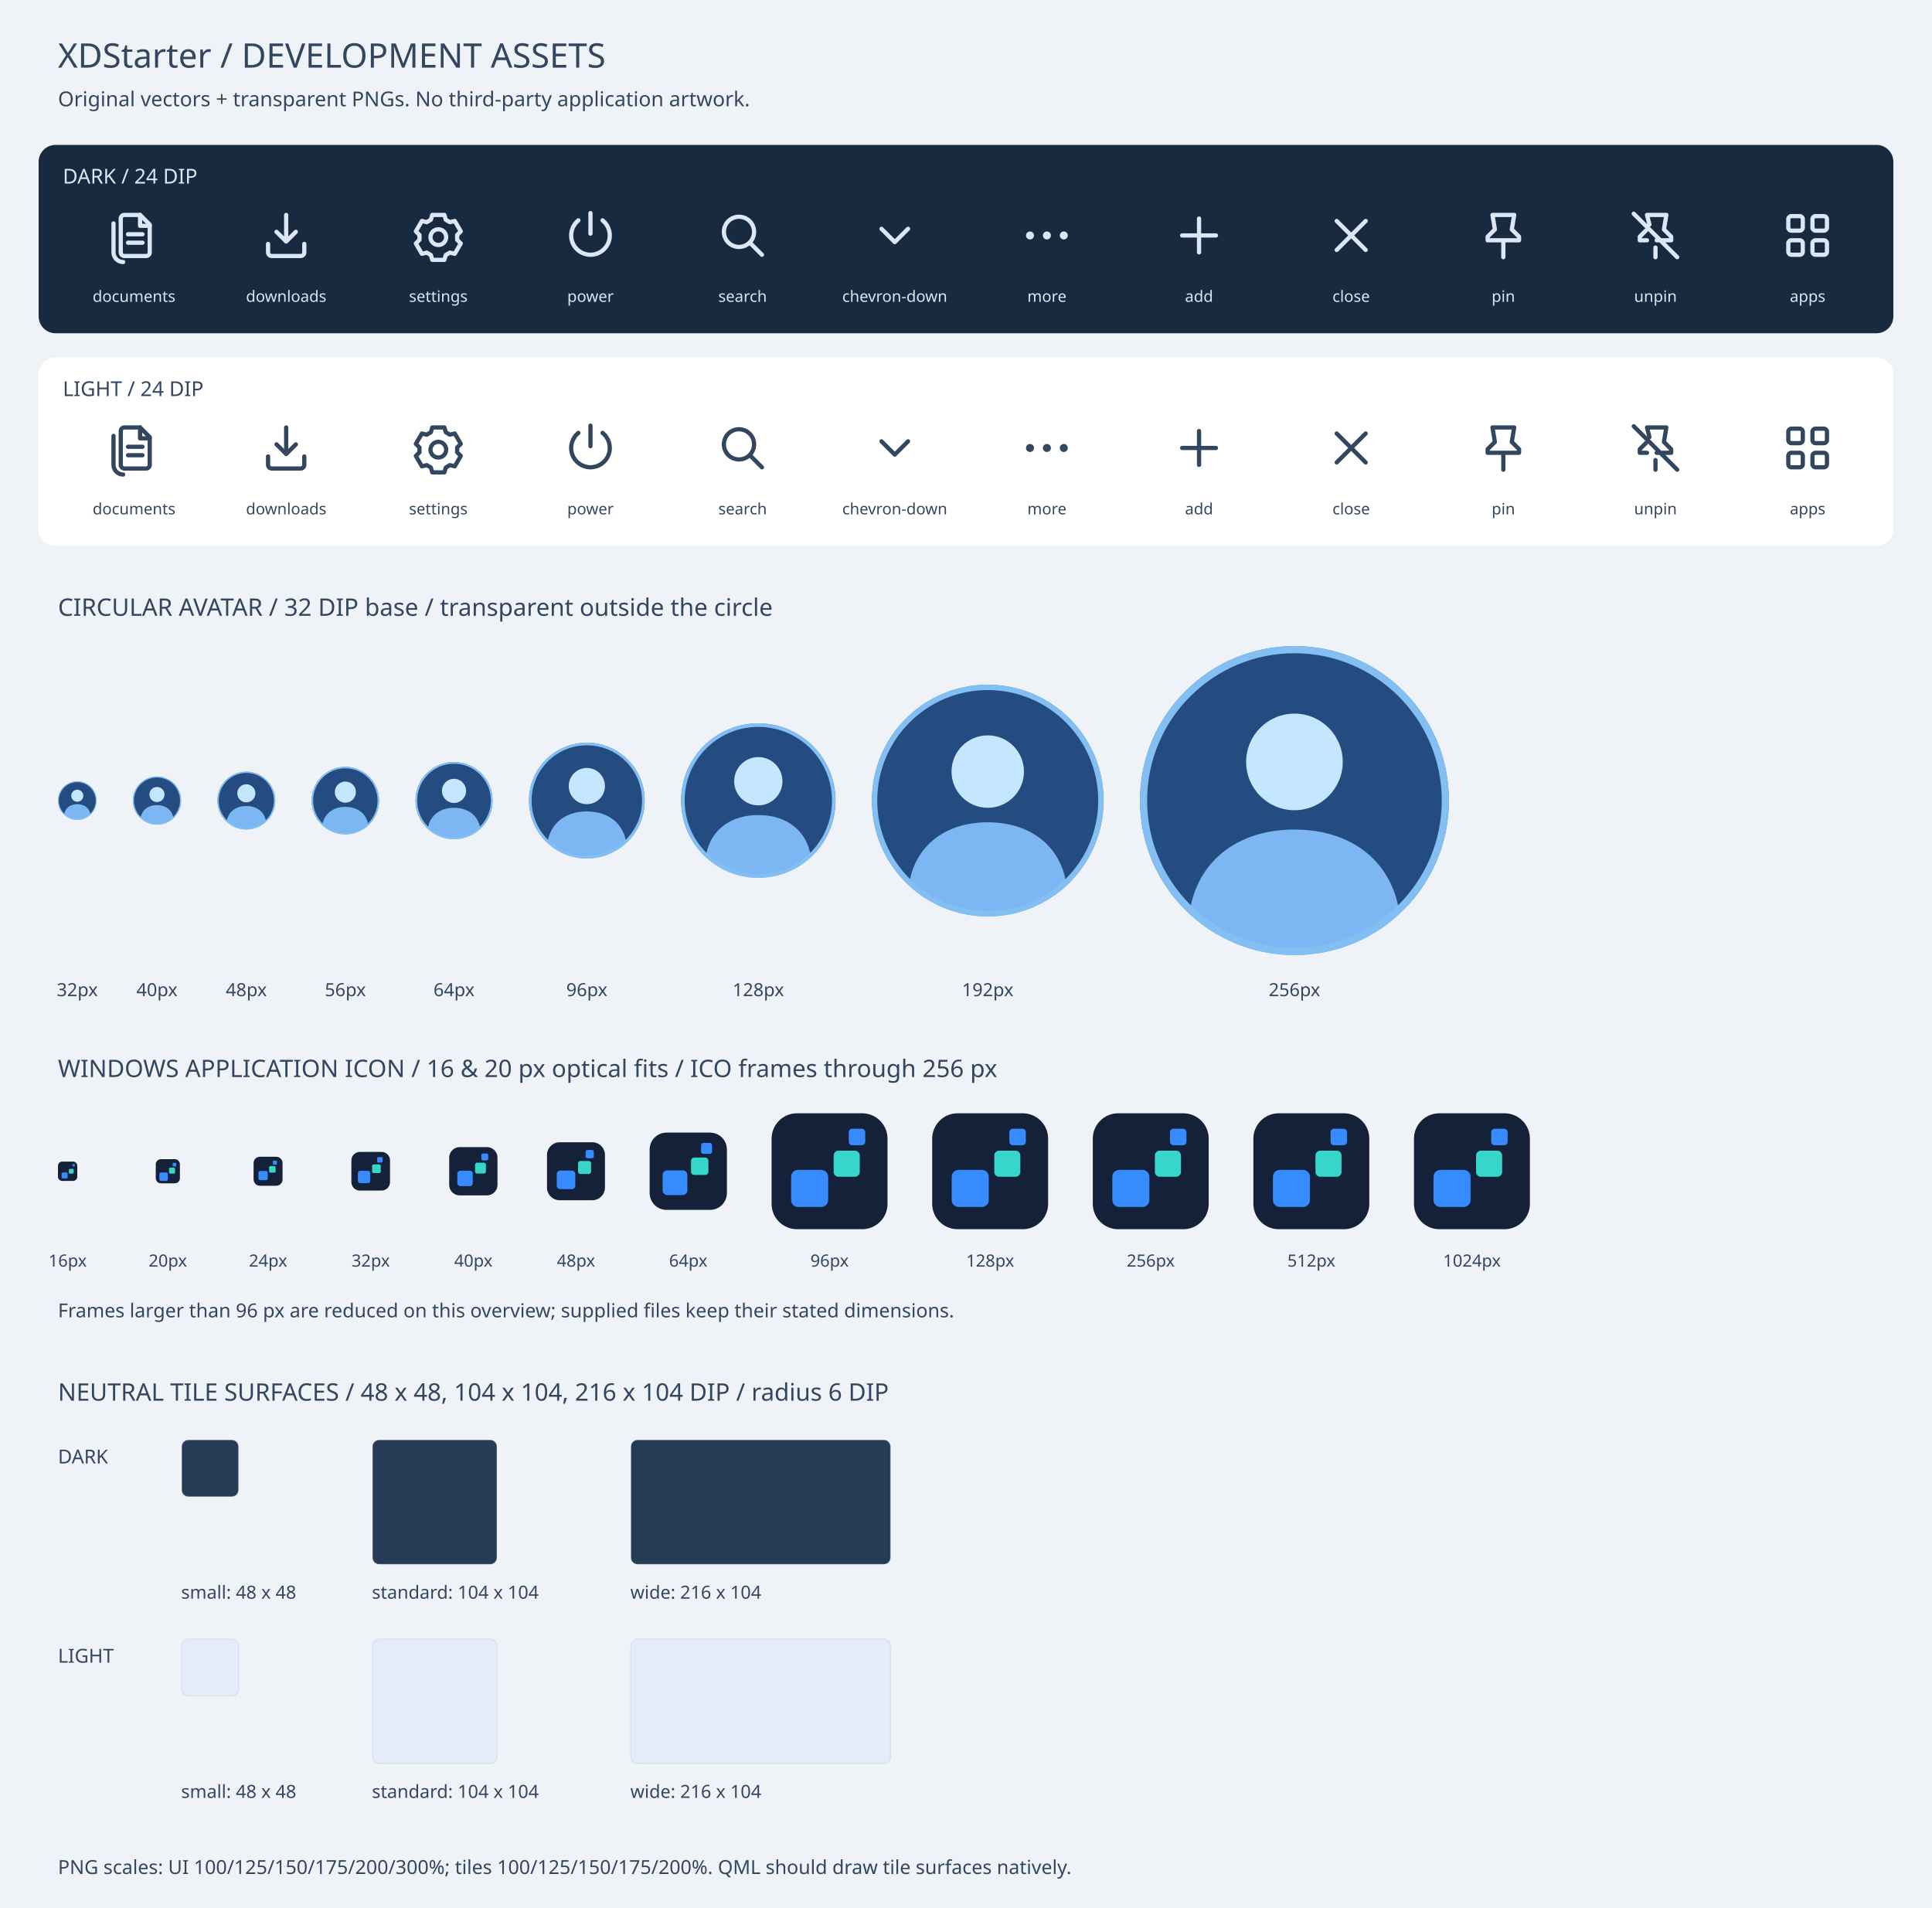
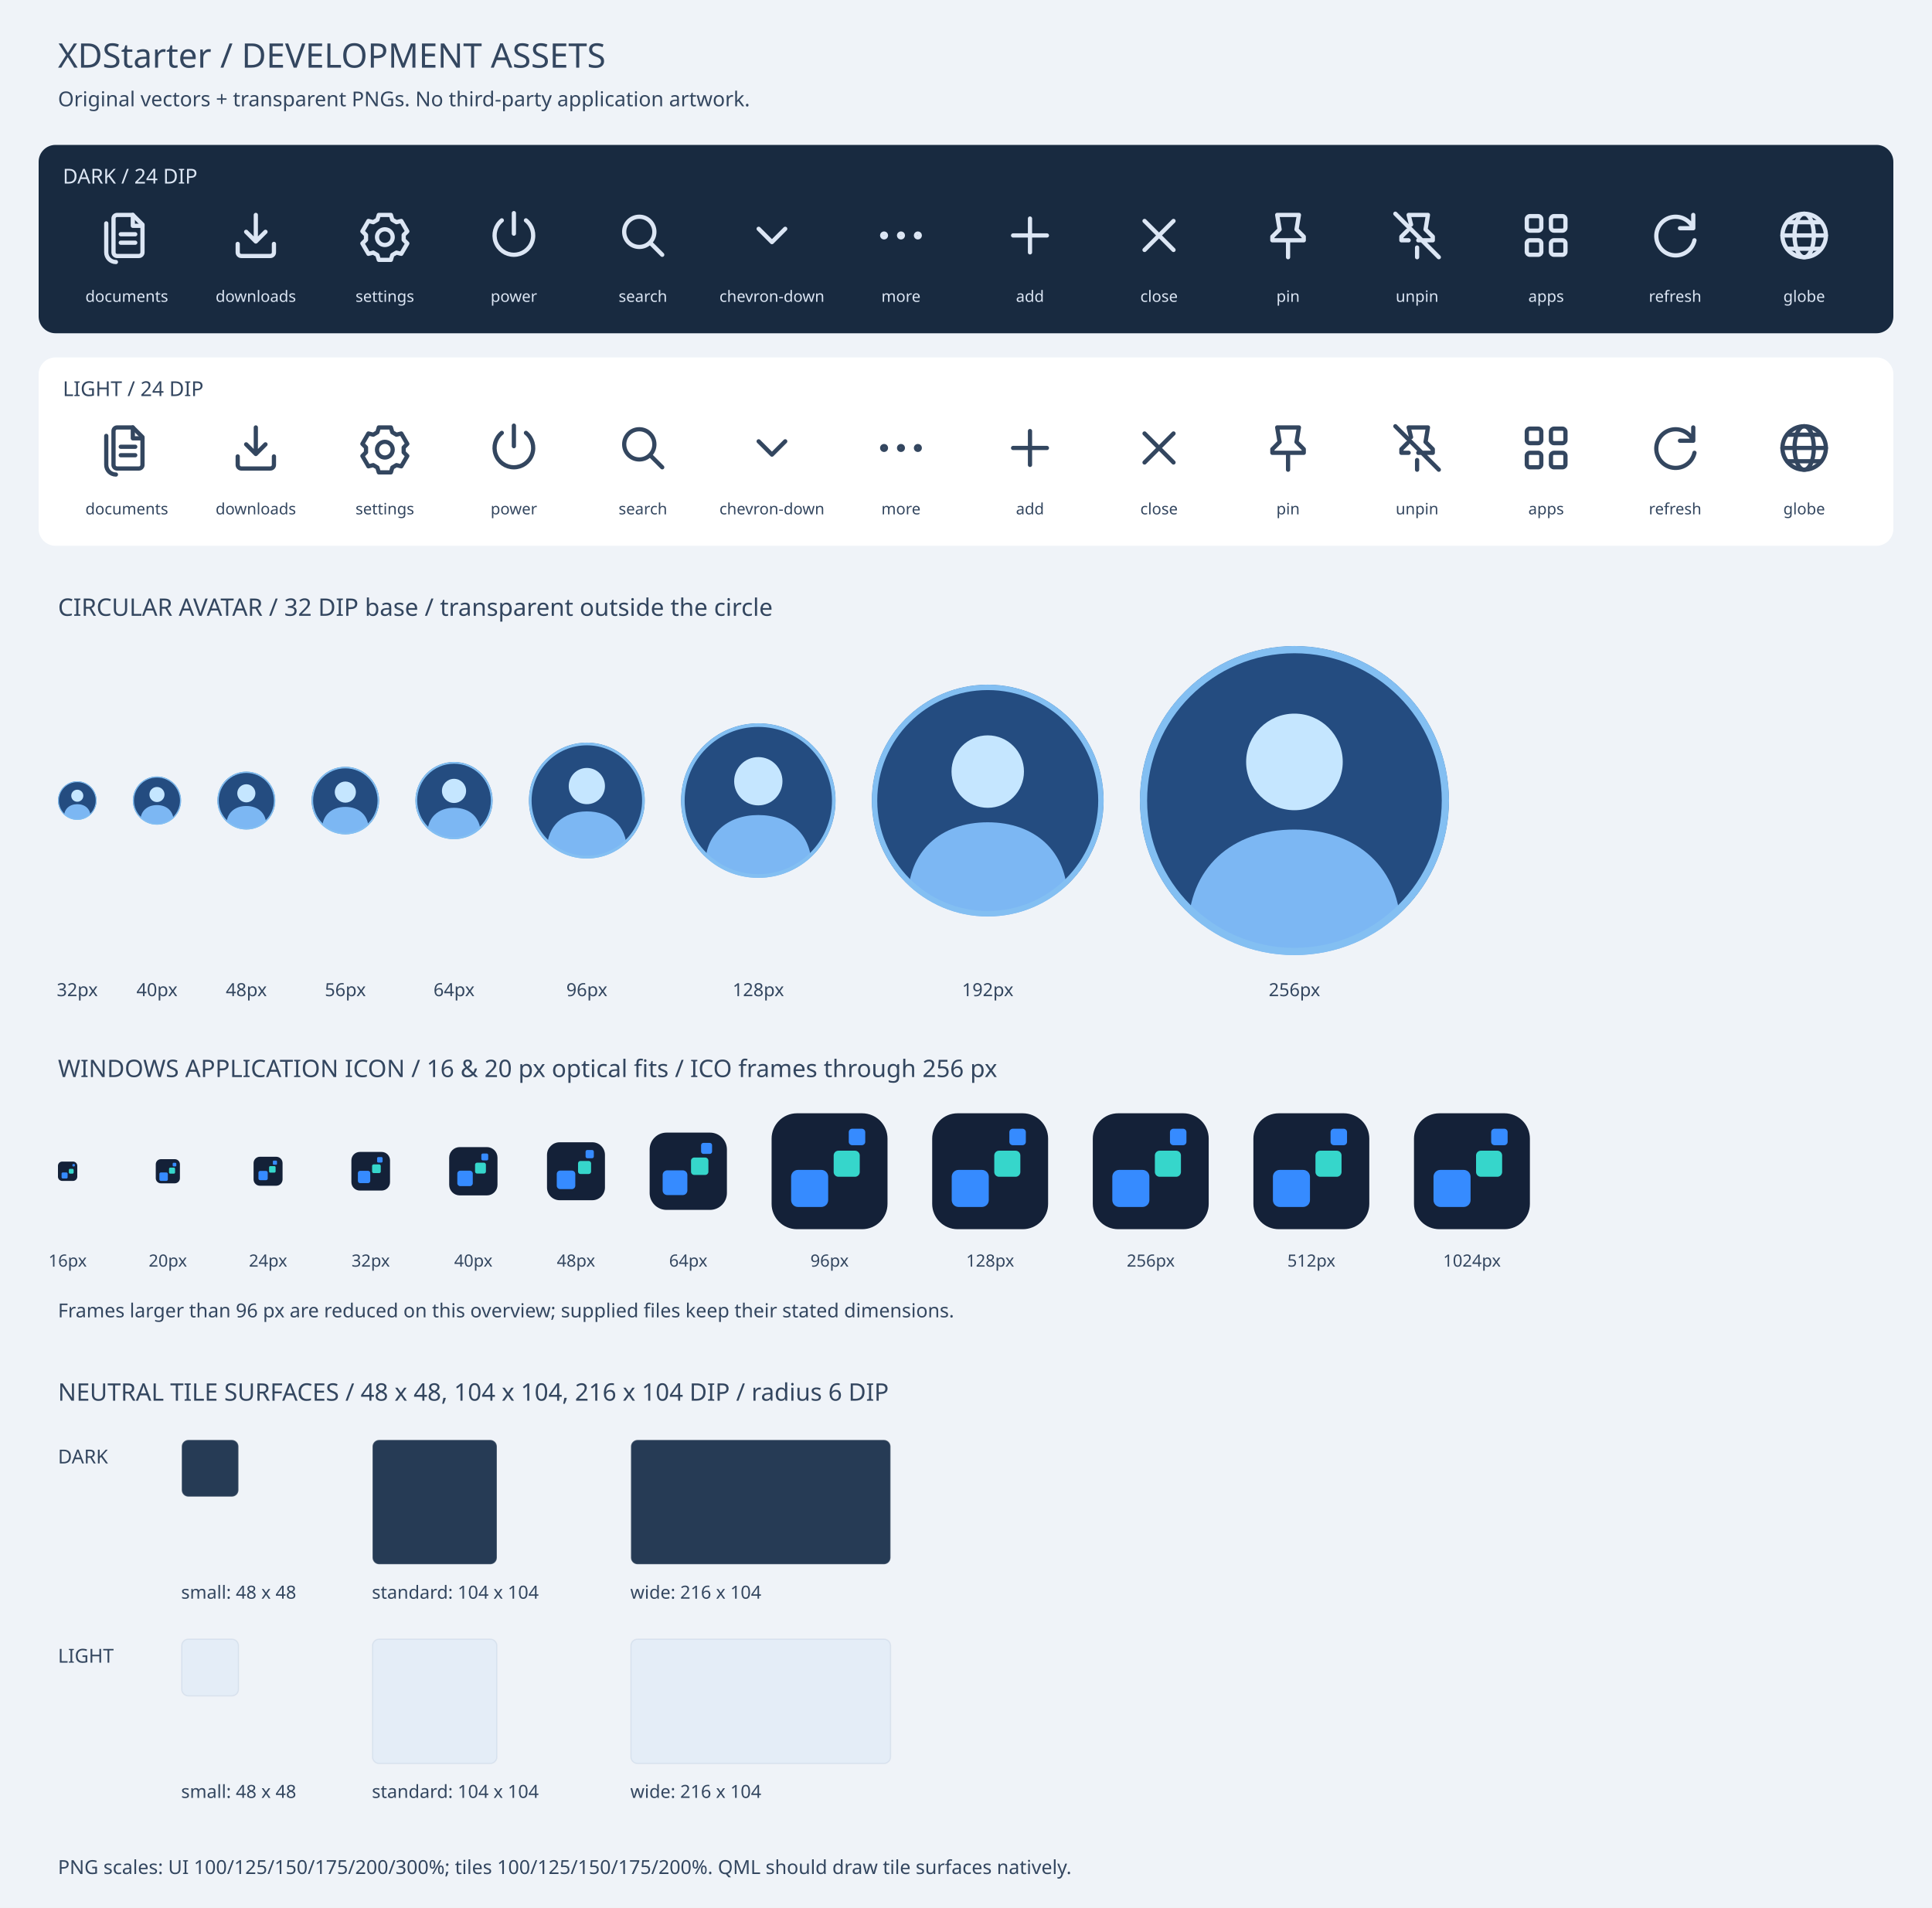
<svg xmlns="http://www.w3.org/2000/svg" width="1600" height="1580" viewBox="0 0 1600 1580">
  <rect width="1600" height="1580" fill="#EFF3F8" />
  <text x="48" y="56" font-family="Segoe UI" font-size="28" fill="#33465F">XDStarter / DEVELOPMENT ASSETS</text>
  <text x="48" y="88" font-family="Segoe UI" font-size="17" fill="#33465F">Original vectors + transparent PNGs. No third-party application artwork.</text>
  <rect x="32" y="120" width="1536" height="156" rx="14" fill="#182A40" />
  <text x="52" y="152" font-family="Segoe UI" font-size="17" fill="#DCE6F4">DARK / 24 DIP</text>
-   <g transform="translate(87 171) scale(2)" fill="none" stroke="#DCE6F4" stroke-width="1.75" stroke-linecap="round" stroke-linejoin="round">
+   <g transform="translate(81.0 171) scale(2)" fill="none" stroke="#DCE6F4" stroke-width="1.75" stroke-linecap="round" stroke-linejoin="round">
    <path d="M8 3.5h6.5l4 4V19a1.5 1.5 0 0 1-1.5 1.5H8A1.5 1.5 0 0 1 6.5 19V5A1.5 1.5 0 0 1 8 3.5Z" />
    <path d="M14.5 3.5V8h4M9.5 11.5h6M9.5 15h6" />
    <path d="M3.5 7v12a4 4 0 0 0 4 4" />
  </g>
-   <text x="111" y="250" font-family="Segoe UI" font-size="13" text-anchor="middle" fill="#DCE6F4">documents</text>
-   <g transform="translate(213 171) scale(2)" fill="none" stroke="#DCE6F4" stroke-width="1.75" stroke-linecap="round" stroke-linejoin="round">
+   <text x="105.0" y="250" font-family="Segoe UI" font-size="13" text-anchor="middle" fill="#DCE6F4">documents</text>
+   <g transform="translate(187.8571 171) scale(2)" fill="none" stroke="#DCE6F4" stroke-width="1.75" stroke-linecap="round" stroke-linejoin="round">
    <path d="M12 3.5v11m-4-4 4 4 4-4M4.5 15.5V19A1.5 1.5 0 0 0 6 20.5h12a1.5 1.5 0 0 0 1.5-1.5v-3.5" />
  </g>
-   <text x="237" y="250" font-family="Segoe UI" font-size="13" text-anchor="middle" fill="#DCE6F4">downloads</text>
-   <g transform="translate(339 171) scale(2)" fill="none" stroke="#DCE6F4" stroke-width="1.75" stroke-linecap="round" stroke-linejoin="round">
+   <text x="211.857" y="250" font-family="Segoe UI" font-size="13" text-anchor="middle" fill="#DCE6F4">downloads</text>
+   <g transform="translate(294.7143 171) scale(2)" fill="none" stroke="#DCE6F4" stroke-width="1.75" stroke-linecap="round" stroke-linejoin="round">
    <path d="m9.5 3.5-.6 2-1.7 1-2-.5-2.5 4.3 1.5 1.5v2l-1.5 1.5 2.5 4.3 2-.5 1.7 1 .6 2h5l.6-2 1.7-1 2 .5 2.5-4.3-1.5-1.5v-2l1.5-1.5L18.8 6l-2 .5-1.7-1-.6-2Z" />
    <circle cx="12" cy="12.7" r="3.25" />
  </g>
-   <text x="363" y="250" font-family="Segoe UI" font-size="13" text-anchor="middle" fill="#DCE6F4">settings</text>
-   <g transform="translate(465 171) scale(2)" fill="none" stroke="#DCE6F4" stroke-width="1.75" stroke-linecap="round" stroke-linejoin="round">
+   <text x="318.714" y="250" font-family="Segoe UI" font-size="13" text-anchor="middle" fill="#DCE6F4">settings</text>
+   <g transform="translate(401.5714 171) scale(2)" fill="none" stroke="#DCE6F4" stroke-width="1.75" stroke-linecap="round" stroke-linejoin="round">
    <path d="M12 2.75v8.5M7 5.75a8 8 0 1 0 10 0" />
  </g>
-   <text x="489" y="250" font-family="Segoe UI" font-size="13" text-anchor="middle" fill="#DCE6F4">power</text>
-   <g transform="translate(591 171) scale(2)" fill="none" stroke="#DCE6F4" stroke-width="1.75" stroke-linecap="round" stroke-linejoin="round">
+   <text x="425.571" y="250" font-family="Segoe UI" font-size="13" text-anchor="middle" fill="#DCE6F4">power</text>
+   <g transform="translate(508.4286 171) scale(2)" fill="none" stroke="#DCE6F4" stroke-width="1.75" stroke-linecap="round" stroke-linejoin="round">
    <circle cx="10.5" cy="10.5" r="6.25" />
    <path d="m15 15 5 5" />
  </g>
-   <text x="615" y="250" font-family="Segoe UI" font-size="13" text-anchor="middle" fill="#DCE6F4">search</text>
-   <g transform="translate(717 171) scale(2)" fill="none" stroke="#DCE6F4" stroke-width="1.75" stroke-linecap="round" stroke-linejoin="round">
+   <text x="532.429" y="250" font-family="Segoe UI" font-size="13" text-anchor="middle" fill="#DCE6F4">search</text>
+   <g transform="translate(615.2857 171) scale(2)" fill="none" stroke="#DCE6F4" stroke-width="1.75" stroke-linecap="round" stroke-linejoin="round">
    <path d="m6.5 9.25 5.5 5.5 5.5-5.5" />
  </g>
-   <text x="741" y="250" font-family="Segoe UI" font-size="13" text-anchor="middle" fill="#DCE6F4">chevron-down</text>
-   <g transform="translate(843 171) scale(2)" fill="none" stroke="#DCE6F4" stroke-width="1.75" stroke-linecap="round" stroke-linejoin="round">
+   <text x="639.286" y="250" font-family="Segoe UI" font-size="13" text-anchor="middle" fill="#DCE6F4">chevron-down</text>
+   <g transform="translate(722.1429 171) scale(2)" fill="none" stroke="#DCE6F4" stroke-width="1.75" stroke-linecap="round" stroke-linejoin="round">
    <circle cx="5" cy="12" r=".8" />
    <circle cx="12" cy="12" r=".8" />
    <circle cx="19" cy="12" r=".8" />
  </g>
-   <text x="867" y="250" font-family="Segoe UI" font-size="13" text-anchor="middle" fill="#DCE6F4">more</text>
-   <g transform="translate(969 171) scale(2)" fill="none" stroke="#DCE6F4" stroke-width="1.75" stroke-linecap="round" stroke-linejoin="round">
+   <text x="746.143" y="250" font-family="Segoe UI" font-size="13" text-anchor="middle" fill="#DCE6F4">more</text>
+   <g transform="translate(829.0 171) scale(2)" fill="none" stroke="#DCE6F4" stroke-width="1.75" stroke-linecap="round" stroke-linejoin="round">
    <path d="M12 5v14M5 12h14" />
  </g>
-   <text x="993" y="250" font-family="Segoe UI" font-size="13" text-anchor="middle" fill="#DCE6F4">add</text>
-   <g transform="translate(1095 171) scale(2)" fill="none" stroke="#DCE6F4" stroke-width="1.75" stroke-linecap="round" stroke-linejoin="round">
+   <text x="853.0" y="250" font-family="Segoe UI" font-size="13" text-anchor="middle" fill="#DCE6F4">add</text>
+   <g transform="translate(935.8571 171) scale(2)" fill="none" stroke="#DCE6F4" stroke-width="1.75" stroke-linecap="round" stroke-linejoin="round">
    <path d="m6 6 12 12M18 6 6 18" />
  </g>
-   <text x="1119" y="250" font-family="Segoe UI" font-size="13" text-anchor="middle" fill="#DCE6F4">close</text>
-   <g transform="translate(1221 171) scale(2)" fill="none" stroke="#DCE6F4" stroke-width="1.75" stroke-linecap="round" stroke-linejoin="round">
+   <text x="959.857" y="250" font-family="Segoe UI" font-size="13" text-anchor="middle" fill="#DCE6F4">close</text>
+   <g transform="translate(1042.714 171) scale(2)" fill="none" stroke="#DCE6F4" stroke-width="1.75" stroke-linecap="round" stroke-linejoin="round">
    <path d="m9 3.5 7.5 0-1 6 3 3v1.5h-13v-1.5l3-3-1-6ZM12 14v7" />
  </g>
-   <text x="1245" y="250" font-family="Segoe UI" font-size="13" text-anchor="middle" fill="#DCE6F4">pin</text>
-   <g transform="translate(1347 171) scale(2)" fill="none" stroke="#DCE6F4" stroke-width="1.75" stroke-linecap="round" stroke-linejoin="round">
+   <text x="1066.714" y="250" font-family="Segoe UI" font-size="13" text-anchor="middle" fill="#DCE6F4">pin</text>
+   <g transform="translate(1149.571 171) scale(2)" fill="none" stroke="#DCE6F4" stroke-width="1.75" stroke-linecap="round" stroke-linejoin="round">
    <path d="M16.5 3.5h-8l1 4M16.5 3.5l-1 6 3 3v1.5h-6M8 10l-2.5 2.5V14h3M12 17v4M3 3l18 18" />
  </g>
-   <text x="1371" y="250" font-family="Segoe UI" font-size="13" text-anchor="middle" fill="#DCE6F4">unpin</text>
-   <g transform="translate(1473 171) scale(2)" fill="none" stroke="#DCE6F4" stroke-width="1.75" stroke-linecap="round" stroke-linejoin="round">
+   <text x="1173.571" y="250" font-family="Segoe UI" font-size="13" text-anchor="middle" fill="#DCE6F4">unpin</text>
+   <g transform="translate(1256.429 171) scale(2)" fill="none" stroke="#DCE6F4" stroke-width="1.75" stroke-linecap="round" stroke-linejoin="round">
    <rect x="4" y="4" width="6" height="6" rx="1.25" />
    <rect x="14" y="4" width="6" height="6" rx="1.25" />
    <rect x="4" y="14" width="6" height="6" rx="1.25" />
    <rect x="14" y="14" width="6" height="6" rx="1.25" />
  </g>
-   <text x="1497" y="250" font-family="Segoe UI" font-size="13" text-anchor="middle" fill="#DCE6F4">apps</text>
+   <text x="1280.429" y="250" font-family="Segoe UI" font-size="13" text-anchor="middle" fill="#DCE6F4">apps</text>
+   <g transform="translate(1363.286 171) scale(2)" fill="none" stroke="#DCE6F4" stroke-width="1.75" stroke-linecap="round" stroke-linejoin="round">
+     <path d="M19.5 9A8 8 0 1 0 20 14M19.5 3.5V9H14" />
+   </g>
+   <text x="1387.286" y="250" font-family="Segoe UI" font-size="13" text-anchor="middle" fill="#DCE6F4">refresh</text>
+   <g transform="translate(1470.143 171) scale(2)" fill="none" stroke="#DCE6F4" stroke-width="1.75" stroke-linecap="round" stroke-linejoin="round">
+     <circle cx="12" cy="12" r="9" />
+     <ellipse cx="12" cy="12" rx="4" ry="9" />
+     <path d="M3 12h18M5 6.5h14M5 17.5h14" />
+   </g>
+   <text x="1494.143" y="250" font-family="Segoe UI" font-size="13" text-anchor="middle" fill="#DCE6F4">globe</text>
  <rect x="32" y="296" width="1536" height="156" rx="14" fill="#FFFFFF" />
  <text x="52" y="328" font-family="Segoe UI" font-size="17" fill="#33465F">LIGHT / 24 DIP</text>
-   <g transform="translate(87 347) scale(2)" fill="none" stroke="#33465F" stroke-width="1.75" stroke-linecap="round" stroke-linejoin="round">
+   <g transform="translate(81.0 347) scale(2)" fill="none" stroke="#33465F" stroke-width="1.75" stroke-linecap="round" stroke-linejoin="round">
    <path d="M8 3.5h6.5l4 4V19a1.5 1.5 0 0 1-1.5 1.5H8A1.5 1.5 0 0 1 6.5 19V5A1.5 1.5 0 0 1 8 3.5Z" />
    <path d="M14.5 3.5V8h4M9.5 11.5h6M9.5 15h6" />
    <path d="M3.5 7v12a4 4 0 0 0 4 4" />
  </g>
-   <text x="111" y="426" font-family="Segoe UI" font-size="13" text-anchor="middle" fill="#33465F">documents</text>
-   <g transform="translate(213 347) scale(2)" fill="none" stroke="#33465F" stroke-width="1.75" stroke-linecap="round" stroke-linejoin="round">
+   <text x="105.0" y="426" font-family="Segoe UI" font-size="13" text-anchor="middle" fill="#33465F">documents</text>
+   <g transform="translate(187.8571 347) scale(2)" fill="none" stroke="#33465F" stroke-width="1.75" stroke-linecap="round" stroke-linejoin="round">
    <path d="M12 3.5v11m-4-4 4 4 4-4M4.5 15.5V19A1.5 1.5 0 0 0 6 20.5h12a1.5 1.5 0 0 0 1.5-1.5v-3.5" />
  </g>
-   <text x="237" y="426" font-family="Segoe UI" font-size="13" text-anchor="middle" fill="#33465F">downloads</text>
-   <g transform="translate(339 347) scale(2)" fill="none" stroke="#33465F" stroke-width="1.75" stroke-linecap="round" stroke-linejoin="round">
+   <text x="211.857" y="426" font-family="Segoe UI" font-size="13" text-anchor="middle" fill="#33465F">downloads</text>
+   <g transform="translate(294.7143 347) scale(2)" fill="none" stroke="#33465F" stroke-width="1.75" stroke-linecap="round" stroke-linejoin="round">
    <path d="m9.5 3.5-.6 2-1.7 1-2-.5-2.5 4.3 1.5 1.5v2l-1.5 1.5 2.5 4.3 2-.5 1.7 1 .6 2h5l.6-2 1.7-1 2 .5 2.5-4.3-1.5-1.5v-2l1.5-1.5L18.8 6l-2 .5-1.7-1-.6-2Z" />
    <circle cx="12" cy="12.7" r="3.25" />
  </g>
-   <text x="363" y="426" font-family="Segoe UI" font-size="13" text-anchor="middle" fill="#33465F">settings</text>
-   <g transform="translate(465 347) scale(2)" fill="none" stroke="#33465F" stroke-width="1.75" stroke-linecap="round" stroke-linejoin="round">
+   <text x="318.714" y="426" font-family="Segoe UI" font-size="13" text-anchor="middle" fill="#33465F">settings</text>
+   <g transform="translate(401.5714 347) scale(2)" fill="none" stroke="#33465F" stroke-width="1.75" stroke-linecap="round" stroke-linejoin="round">
    <path d="M12 2.75v8.5M7 5.75a8 8 0 1 0 10 0" />
  </g>
-   <text x="489" y="426" font-family="Segoe UI" font-size="13" text-anchor="middle" fill="#33465F">power</text>
-   <g transform="translate(591 347) scale(2)" fill="none" stroke="#33465F" stroke-width="1.75" stroke-linecap="round" stroke-linejoin="round">
+   <text x="425.571" y="426" font-family="Segoe UI" font-size="13" text-anchor="middle" fill="#33465F">power</text>
+   <g transform="translate(508.4286 347) scale(2)" fill="none" stroke="#33465F" stroke-width="1.75" stroke-linecap="round" stroke-linejoin="round">
    <circle cx="10.5" cy="10.5" r="6.25" />
    <path d="m15 15 5 5" />
  </g>
-   <text x="615" y="426" font-family="Segoe UI" font-size="13" text-anchor="middle" fill="#33465F">search</text>
-   <g transform="translate(717 347) scale(2)" fill="none" stroke="#33465F" stroke-width="1.75" stroke-linecap="round" stroke-linejoin="round">
+   <text x="532.429" y="426" font-family="Segoe UI" font-size="13" text-anchor="middle" fill="#33465F">search</text>
+   <g transform="translate(615.2857 347) scale(2)" fill="none" stroke="#33465F" stroke-width="1.75" stroke-linecap="round" stroke-linejoin="round">
    <path d="m6.5 9.25 5.5 5.5 5.5-5.5" />
  </g>
-   <text x="741" y="426" font-family="Segoe UI" font-size="13" text-anchor="middle" fill="#33465F">chevron-down</text>
-   <g transform="translate(843 347) scale(2)" fill="none" stroke="#33465F" stroke-width="1.75" stroke-linecap="round" stroke-linejoin="round">
+   <text x="639.286" y="426" font-family="Segoe UI" font-size="13" text-anchor="middle" fill="#33465F">chevron-down</text>
+   <g transform="translate(722.1429 347) scale(2)" fill="none" stroke="#33465F" stroke-width="1.75" stroke-linecap="round" stroke-linejoin="round">
    <circle cx="5" cy="12" r=".8" />
    <circle cx="12" cy="12" r=".8" />
    <circle cx="19" cy="12" r=".8" />
  </g>
-   <text x="867" y="426" font-family="Segoe UI" font-size="13" text-anchor="middle" fill="#33465F">more</text>
-   <g transform="translate(969 347) scale(2)" fill="none" stroke="#33465F" stroke-width="1.75" stroke-linecap="round" stroke-linejoin="round">
+   <text x="746.143" y="426" font-family="Segoe UI" font-size="13" text-anchor="middle" fill="#33465F">more</text>
+   <g transform="translate(829.0 347) scale(2)" fill="none" stroke="#33465F" stroke-width="1.75" stroke-linecap="round" stroke-linejoin="round">
    <path d="M12 5v14M5 12h14" />
  </g>
-   <text x="993" y="426" font-family="Segoe UI" font-size="13" text-anchor="middle" fill="#33465F">add</text>
-   <g transform="translate(1095 347) scale(2)" fill="none" stroke="#33465F" stroke-width="1.75" stroke-linecap="round" stroke-linejoin="round">
+   <text x="853.0" y="426" font-family="Segoe UI" font-size="13" text-anchor="middle" fill="#33465F">add</text>
+   <g transform="translate(935.8571 347) scale(2)" fill="none" stroke="#33465F" stroke-width="1.75" stroke-linecap="round" stroke-linejoin="round">
    <path d="m6 6 12 12M18 6 6 18" />
  </g>
-   <text x="1119" y="426" font-family="Segoe UI" font-size="13" text-anchor="middle" fill="#33465F">close</text>
-   <g transform="translate(1221 347) scale(2)" fill="none" stroke="#33465F" stroke-width="1.75" stroke-linecap="round" stroke-linejoin="round">
+   <text x="959.857" y="426" font-family="Segoe UI" font-size="13" text-anchor="middle" fill="#33465F">close</text>
+   <g transform="translate(1042.714 347) scale(2)" fill="none" stroke="#33465F" stroke-width="1.75" stroke-linecap="round" stroke-linejoin="round">
    <path d="m9 3.5 7.5 0-1 6 3 3v1.5h-13v-1.5l3-3-1-6ZM12 14v7" />
  </g>
-   <text x="1245" y="426" font-family="Segoe UI" font-size="13" text-anchor="middle" fill="#33465F">pin</text>
-   <g transform="translate(1347 347) scale(2)" fill="none" stroke="#33465F" stroke-width="1.75" stroke-linecap="round" stroke-linejoin="round">
+   <text x="1066.714" y="426" font-family="Segoe UI" font-size="13" text-anchor="middle" fill="#33465F">pin</text>
+   <g transform="translate(1149.571 347) scale(2)" fill="none" stroke="#33465F" stroke-width="1.75" stroke-linecap="round" stroke-linejoin="round">
    <path d="M16.5 3.5h-8l1 4M16.5 3.5l-1 6 3 3v1.5h-6M8 10l-2.5 2.5V14h3M12 17v4M3 3l18 18" />
  </g>
-   <text x="1371" y="426" font-family="Segoe UI" font-size="13" text-anchor="middle" fill="#33465F">unpin</text>
-   <g transform="translate(1473 347) scale(2)" fill="none" stroke="#33465F" stroke-width="1.75" stroke-linecap="round" stroke-linejoin="round">
+   <text x="1173.571" y="426" font-family="Segoe UI" font-size="13" text-anchor="middle" fill="#33465F">unpin</text>
+   <g transform="translate(1256.429 347) scale(2)" fill="none" stroke="#33465F" stroke-width="1.75" stroke-linecap="round" stroke-linejoin="round">
    <rect x="4" y="4" width="6" height="6" rx="1.25" />
    <rect x="14" y="4" width="6" height="6" rx="1.25" />
    <rect x="4" y="14" width="6" height="6" rx="1.25" />
    <rect x="14" y="14" width="6" height="6" rx="1.25" />
  </g>
-   <text x="1497" y="426" font-family="Segoe UI" font-size="13" text-anchor="middle" fill="#33465F">apps</text>
+   <text x="1280.429" y="426" font-family="Segoe UI" font-size="13" text-anchor="middle" fill="#33465F">apps</text>
+   <g transform="translate(1363.286 347) scale(2)" fill="none" stroke="#33465F" stroke-width="1.75" stroke-linecap="round" stroke-linejoin="round">
+     <path d="M19.5 9A8 8 0 1 0 20 14M19.5 3.5V9H14" />
+   </g>
+   <text x="1387.286" y="426" font-family="Segoe UI" font-size="13" text-anchor="middle" fill="#33465F">refresh</text>
+   <g transform="translate(1470.143 347) scale(2)" fill="none" stroke="#33465F" stroke-width="1.75" stroke-linecap="round" stroke-linejoin="round">
+     <circle cx="12" cy="12" r="9" />
+     <ellipse cx="12" cy="12" rx="4" ry="9" />
+     <path d="M3 12h18M5 6.5h14M5 17.5h14" />
+   </g>
+   <text x="1494.143" y="426" font-family="Segoe UI" font-size="13" text-anchor="middle" fill="#33465F">globe</text>
  <text x="48" y="510" font-family="Segoe UI" font-size="20" fill="#33465F">CIRCULAR AVATAR / 32 DIP base / transparent outside the circle</text>
  <g transform="translate(48 647.0) scale(0.5)">
    <defs>
      <mask id="sheet-avatar-0" maskUnits="userSpaceOnUse" x="0" y="0" width="64" height="64">
        <circle cx="32" cy="32" r="32" fill="#FFFFFF" />
      </mask>
    </defs>
    <g mask="url(#sheet-avatar-0)">
      <circle cx="32" cy="32" r="32" fill="#244C80" />
      <circle cx="32" cy="24" r="10" fill="#C5E6FF" />
      <path d="M10 64v-5c0-13 9-21 22-21s22 8 22 21v5Z" fill="#7CB7F3" />
    </g>
    <circle cx="32" cy="32" r="31.25" fill="none" stroke="#83BFF2" stroke-width="1.5" />
  </g>
  <text x="64.0" y="825" font-family="Segoe UI" font-size="15" text-anchor="middle" fill="#33465F">32px</text>
  <g transform="translate(110 643.0) scale(0.625)">
    <defs>
      <mask id="sheet-avatar-1" maskUnits="userSpaceOnUse" x="0" y="0" width="64" height="64">
        <circle cx="32" cy="32" r="32" fill="#FFFFFF" />
      </mask>
    </defs>
    <g mask="url(#sheet-avatar-1)">
      <circle cx="32" cy="32" r="32" fill="#244C80" />
      <circle cx="32" cy="24" r="10" fill="#C5E6FF" />
      <path d="M10 64v-5c0-13 9-21 22-21s22 8 22 21v5Z" fill="#7CB7F3" />
    </g>
    <circle cx="32" cy="32" r="31.25" fill="none" stroke="#83BFF2" stroke-width="1.5" />
  </g>
  <text x="130.0" y="825" font-family="Segoe UI" font-size="15" text-anchor="middle" fill="#33465F">40px</text>
  <g transform="translate(180 639.0) scale(0.75)">
    <defs>
      <mask id="sheet-avatar-2" maskUnits="userSpaceOnUse" x="0" y="0" width="64" height="64">
        <circle cx="32" cy="32" r="32" fill="#FFFFFF" />
      </mask>
    </defs>
    <g mask="url(#sheet-avatar-2)">
      <circle cx="32" cy="32" r="32" fill="#244C80" />
      <circle cx="32" cy="24" r="10" fill="#C5E6FF" />
      <path d="M10 64v-5c0-13 9-21 22-21s22 8 22 21v5Z" fill="#7CB7F3" />
    </g>
    <circle cx="32" cy="32" r="31.25" fill="none" stroke="#83BFF2" stroke-width="1.5" />
  </g>
  <text x="204.0" y="825" font-family="Segoe UI" font-size="15" text-anchor="middle" fill="#33465F">48px</text>
  <g transform="translate(258 635.0) scale(0.875)">
    <defs>
      <mask id="sheet-avatar-3" maskUnits="userSpaceOnUse" x="0" y="0" width="64" height="64">
        <circle cx="32" cy="32" r="32" fill="#FFFFFF" />
      </mask>
    </defs>
    <g mask="url(#sheet-avatar-3)">
      <circle cx="32" cy="32" r="32" fill="#244C80" />
      <circle cx="32" cy="24" r="10" fill="#C5E6FF" />
      <path d="M10 64v-5c0-13 9-21 22-21s22 8 22 21v5Z" fill="#7CB7F3" />
    </g>
    <circle cx="32" cy="32" r="31.25" fill="none" stroke="#83BFF2" stroke-width="1.5" />
  </g>
  <text x="286.0" y="825" font-family="Segoe UI" font-size="15" text-anchor="middle" fill="#33465F">56px</text>
  <g transform="translate(344 631.0) scale(1.0)">
    <defs>
      <mask id="sheet-avatar-4" maskUnits="userSpaceOnUse" x="0" y="0" width="64" height="64">
        <circle cx="32" cy="32" r="32" fill="#FFFFFF" />
      </mask>
    </defs>
    <g mask="url(#sheet-avatar-4)">
      <circle cx="32" cy="32" r="32" fill="#244C80" />
      <circle cx="32" cy="24" r="10" fill="#C5E6FF" />
      <path d="M10 64v-5c0-13 9-21 22-21s22 8 22 21v5Z" fill="#7CB7F3" />
    </g>
    <circle cx="32" cy="32" r="31.25" fill="none" stroke="#83BFF2" stroke-width="1.5" />
  </g>
  <text x="376.0" y="825" font-family="Segoe UI" font-size="15" text-anchor="middle" fill="#33465F">64px</text>
  <g transform="translate(438 615.0) scale(1.5)">
    <defs>
      <mask id="sheet-avatar-5" maskUnits="userSpaceOnUse" x="0" y="0" width="64" height="64">
        <circle cx="32" cy="32" r="32" fill="#FFFFFF" />
      </mask>
    </defs>
    <g mask="url(#sheet-avatar-5)">
      <circle cx="32" cy="32" r="32" fill="#244C80" />
      <circle cx="32" cy="24" r="10" fill="#C5E6FF" />
      <path d="M10 64v-5c0-13 9-21 22-21s22 8 22 21v5Z" fill="#7CB7F3" />
    </g>
    <circle cx="32" cy="32" r="31.25" fill="none" stroke="#83BFF2" stroke-width="1.5" />
  </g>
  <text x="486.0" y="825" font-family="Segoe UI" font-size="15" text-anchor="middle" fill="#33465F">96px</text>
  <g transform="translate(564 599.0) scale(2.0)">
    <defs>
      <mask id="sheet-avatar-6" maskUnits="userSpaceOnUse" x="0" y="0" width="64" height="64">
        <circle cx="32" cy="32" r="32" fill="#FFFFFF" />
      </mask>
    </defs>
    <g mask="url(#sheet-avatar-6)">
      <circle cx="32" cy="32" r="32" fill="#244C80" />
      <circle cx="32" cy="24" r="10" fill="#C5E6FF" />
      <path d="M10 64v-5c0-13 9-21 22-21s22 8 22 21v5Z" fill="#7CB7F3" />
    </g>
    <circle cx="32" cy="32" r="31.25" fill="none" stroke="#83BFF2" stroke-width="1.5" />
  </g>
  <text x="628.0" y="825" font-family="Segoe UI" font-size="15" text-anchor="middle" fill="#33465F">128px</text>
  <g transform="translate(722 567.0) scale(3.0)">
    <defs>
      <mask id="sheet-avatar-7" maskUnits="userSpaceOnUse" x="0" y="0" width="64" height="64">
        <circle cx="32" cy="32" r="32" fill="#FFFFFF" />
      </mask>
    </defs>
    <g mask="url(#sheet-avatar-7)">
      <circle cx="32" cy="32" r="32" fill="#244C80" />
      <circle cx="32" cy="24" r="10" fill="#C5E6FF" />
      <path d="M10 64v-5c0-13 9-21 22-21s22 8 22 21v5Z" fill="#7CB7F3" />
    </g>
    <circle cx="32" cy="32" r="31.25" fill="none" stroke="#83BFF2" stroke-width="1.5" />
  </g>
  <text x="818.0" y="825" font-family="Segoe UI" font-size="15" text-anchor="middle" fill="#33465F">192px</text>
  <g transform="translate(944 535.0) scale(4.0)">
    <defs>
      <mask id="sheet-avatar-8" maskUnits="userSpaceOnUse" x="0" y="0" width="64" height="64">
        <circle cx="32" cy="32" r="32" fill="#FFFFFF" />
      </mask>
    </defs>
    <g mask="url(#sheet-avatar-8)">
      <circle cx="32" cy="32" r="32" fill="#244C80" />
      <circle cx="32" cy="24" r="10" fill="#C5E6FF" />
      <path d="M10 64v-5c0-13 9-21 22-21s22 8 22 21v5Z" fill="#7CB7F3" />
    </g>
    <circle cx="32" cy="32" r="31.25" fill="none" stroke="#83BFF2" stroke-width="1.5" />
  </g>
  <text x="1072.0" y="825" font-family="Segoe UI" font-size="15" text-anchor="middle" fill="#33465F">256px</text>
  <text x="48" y="892" font-family="Segoe UI" font-size="20" fill="#33465F">WINDOWS APPLICATION ICON / 16 &amp; 20 px optical fits / ICO frames through 256 px</text>
  <g transform="translate(48 962.0) scale(1.0)">
    <rect width="16" height="16" rx="3.5" fill="#142138" />
    <rect x="3" y="9" width="5" height="5" rx="1" fill="#368BFF" />
    <rect x="9" y="6" width="4" height="4" rx="1" fill="#36D6CB" />
    <rect x="12" y="2" width="2" height="2" rx="0.5" fill="#368BFF" />
  </g>
  <text x="56.0" y="1049" font-family="Segoe UI" font-size="14" text-anchor="middle" fill="#33465F">16px</text>
  <g transform="translate(129 960.0) scale(1.0)">
    <rect width="20" height="20" rx="4.25" fill="#142138" />
    <rect x="3" y="11" width="7" height="7" rx="1.25" fill="#368BFF" />
    <rect x="11" y="7" width="5" height="5" rx="1" fill="#36D6CB" />
    <rect x="14" y="3" width="3" height="3" rx="0.75" fill="#368BFF" />
  </g>
  <text x="139.0" y="1049" font-family="Segoe UI" font-size="14" text-anchor="middle" fill="#33465F">20px</text>
  <g transform="translate(210 958.0) scale(0.09375)">
    <rect width="256" height="256" rx="56" fill="#142138" />
    <g transform="translate(31 25) scale(0.7578125)">
      <rect x="16" y="132" width="108" height="108" rx="20" fill="#368BFF" />
      <rect x="140" y="76" width="76" height="76" rx="14" fill="#36D6CB" />
      <rect x="184" y="12" width="48" height="48" rx="10" fill="#368BFF" />
    </g>
  </g>
  <text x="222.0" y="1049" font-family="Segoe UI" font-size="14" text-anchor="middle" fill="#33465F">24px</text>
  <g transform="translate(291 954.0) scale(0.125)">
    <rect width="256" height="256" rx="56" fill="#142138" />
    <g transform="translate(31 25) scale(0.7578125)">
      <rect x="16" y="132" width="108" height="108" rx="20" fill="#368BFF" />
      <rect x="140" y="76" width="76" height="76" rx="14" fill="#36D6CB" />
      <rect x="184" y="12" width="48" height="48" rx="10" fill="#368BFF" />
    </g>
  </g>
  <text x="307.0" y="1049" font-family="Segoe UI" font-size="14" text-anchor="middle" fill="#33465F">32px</text>
  <g transform="translate(372 950.0) scale(0.15625)">
    <rect width="256" height="256" rx="56" fill="#142138" />
    <g transform="translate(31 25) scale(0.7578125)">
      <rect x="16" y="132" width="108" height="108" rx="20" fill="#368BFF" />
      <rect x="140" y="76" width="76" height="76" rx="14" fill="#36D6CB" />
      <rect x="184" y="12" width="48" height="48" rx="10" fill="#368BFF" />
    </g>
  </g>
  <text x="392.0" y="1049" font-family="Segoe UI" font-size="14" text-anchor="middle" fill="#33465F">40px</text>
  <g transform="translate(453 946.0) scale(0.1875)">
    <rect width="256" height="256" rx="56" fill="#142138" />
    <g transform="translate(31 25) scale(0.7578125)">
      <rect x="16" y="132" width="108" height="108" rx="20" fill="#368BFF" />
      <rect x="140" y="76" width="76" height="76" rx="14" fill="#36D6CB" />
      <rect x="184" y="12" width="48" height="48" rx="10" fill="#368BFF" />
    </g>
  </g>
  <text x="477.0" y="1049" font-family="Segoe UI" font-size="14" text-anchor="middle" fill="#33465F">48px</text>
  <g transform="translate(538 938.0) scale(0.25)">
    <rect width="256" height="256" rx="56" fill="#142138" />
    <g transform="translate(31 25) scale(0.7578125)">
      <rect x="16" y="132" width="108" height="108" rx="20" fill="#368BFF" />
      <rect x="140" y="76" width="76" height="76" rx="14" fill="#36D6CB" />
      <rect x="184" y="12" width="48" height="48" rx="10" fill="#368BFF" />
    </g>
  </g>
  <text x="570.0" y="1049" font-family="Segoe UI" font-size="14" text-anchor="middle" fill="#33465F">64px</text>
  <g transform="translate(639 922.0) scale(0.375)">
    <rect width="256" height="256" rx="56" fill="#142138" />
    <g transform="translate(31 25) scale(0.7578125)">
      <rect x="16" y="132" width="108" height="108" rx="20" fill="#368BFF" />
      <rect x="140" y="76" width="76" height="76" rx="14" fill="#36D6CB" />
      <rect x="184" y="12" width="48" height="48" rx="10" fill="#368BFF" />
    </g>
  </g>
  <text x="687.0" y="1049" font-family="Segoe UI" font-size="14" text-anchor="middle" fill="#33465F">96px</text>
  <g transform="translate(772 922.0) scale(0.375)">
    <rect width="256" height="256" rx="56" fill="#142138" />
    <g transform="translate(31 25) scale(0.7578125)">
      <rect x="16" y="132" width="108" height="108" rx="20" fill="#368BFF" />
      <rect x="140" y="76" width="76" height="76" rx="14" fill="#36D6CB" />
      <rect x="184" y="12" width="48" height="48" rx="10" fill="#368BFF" />
    </g>
  </g>
  <text x="820.0" y="1049" font-family="Segoe UI" font-size="14" text-anchor="middle" fill="#33465F">128px</text>
  <g transform="translate(905 922.0) scale(0.375)">
    <rect width="256" height="256" rx="56" fill="#142138" />
    <g transform="translate(31 25) scale(0.7578125)">
      <rect x="16" y="132" width="108" height="108" rx="20" fill="#368BFF" />
      <rect x="140" y="76" width="76" height="76" rx="14" fill="#36D6CB" />
      <rect x="184" y="12" width="48" height="48" rx="10" fill="#368BFF" />
    </g>
  </g>
  <text x="953.0" y="1049" font-family="Segoe UI" font-size="14" text-anchor="middle" fill="#33465F">256px</text>
  <g transform="translate(1038 922.0) scale(0.375)">
    <rect width="256" height="256" rx="56" fill="#142138" />
    <g transform="translate(31 25) scale(0.7578125)">
      <rect x="16" y="132" width="108" height="108" rx="20" fill="#368BFF" />
      <rect x="140" y="76" width="76" height="76" rx="14" fill="#36D6CB" />
      <rect x="184" y="12" width="48" height="48" rx="10" fill="#368BFF" />
    </g>
  </g>
  <text x="1086.0" y="1049" font-family="Segoe UI" font-size="14" text-anchor="middle" fill="#33465F">512px</text>
  <g transform="translate(1171 922.0) scale(0.375)">
    <rect width="256" height="256" rx="56" fill="#142138" />
    <g transform="translate(31 25) scale(0.7578125)">
      <rect x="16" y="132" width="108" height="108" rx="20" fill="#368BFF" />
      <rect x="140" y="76" width="76" height="76" rx="14" fill="#36D6CB" />
      <rect x="184" y="12" width="48" height="48" rx="10" fill="#368BFF" />
    </g>
  </g>
  <text x="1219.0" y="1049" font-family="Segoe UI" font-size="14" text-anchor="middle" fill="#33465F">1024px</text>
  <text x="48" y="1091" font-family="Segoe UI" font-size="16" fill="#33465F">Frames larger than 96 px are reduced on this overview; supplied files keep their stated dimensions.</text>
  <text x="48" y="1160" font-family="Segoe UI" font-size="20" fill="#33465F">NEUTRAL TILE SURFACES / 48 x 48, 104 x 104, 216 x 104 DIP / radius 6 DIP</text>
  <text x="48" y="1212" font-family="Segoe UI" font-size="16" fill="#33465F">DARK</text>
  <g transform="translate(150 1192)">
    <rect x=".5" y=".5" width="47" height="47" rx="5.5" fill="#263B55" stroke="#FFFFFF" stroke-opacity=".18" stroke-width="1" />
  </g>
  <text x="150" y="1324" font-family="Segoe UI" font-size="15" fill="#33465F">small: 48 x 48</text>
  <g transform="translate(308 1192)">
    <rect x=".5" y=".5" width="103" height="103" rx="5.5" fill="#263B55" stroke="#FFFFFF" stroke-opacity=".18" stroke-width="1" />
  </g>
  <text x="308" y="1324" font-family="Segoe UI" font-size="15" fill="#33465F">standard: 104 x 104</text>
  <g transform="translate(522 1192)">
    <rect x=".5" y=".5" width="215" height="103" rx="5.5" fill="#263B55" stroke="#FFFFFF" stroke-opacity=".18" stroke-width="1" />
  </g>
  <text x="522" y="1324" font-family="Segoe UI" font-size="15" fill="#33465F">wide: 216 x 104</text>
  <text x="48" y="1377" font-family="Segoe UI" font-size="16" fill="#33465F">LIGHT</text>
  <g transform="translate(150 1357)">
    <rect x=".5" y=".5" width="47" height="47" rx="5.5" fill="#E4EDF7" stroke="#8EA5C2" stroke-opacity=".18" stroke-width="1" />
  </g>
  <text x="150" y="1489" font-family="Segoe UI" font-size="15" fill="#33465F">small: 48 x 48</text>
  <g transform="translate(308 1357)">
    <rect x=".5" y=".5" width="103" height="103" rx="5.5" fill="#E4EDF7" stroke="#8EA5C2" stroke-opacity=".18" stroke-width="1" />
  </g>
  <text x="308" y="1489" font-family="Segoe UI" font-size="15" fill="#33465F">standard: 104 x 104</text>
  <g transform="translate(522 1357)">
    <rect x=".5" y=".5" width="215" height="103" rx="5.5" fill="#E4EDF7" stroke="#8EA5C2" stroke-opacity=".18" stroke-width="1" />
  </g>
  <text x="522" y="1489" font-family="Segoe UI" font-size="15" fill="#33465F">wide: 216 x 104</text>
  <text x="48" y="1552" font-family="Segoe UI" font-size="16" fill="#33465F">PNG scales: UI 100/125/150/175/200/300%; tiles 100/125/150/175/200%. QML should draw tile surfaces natively.</text>
</svg>
